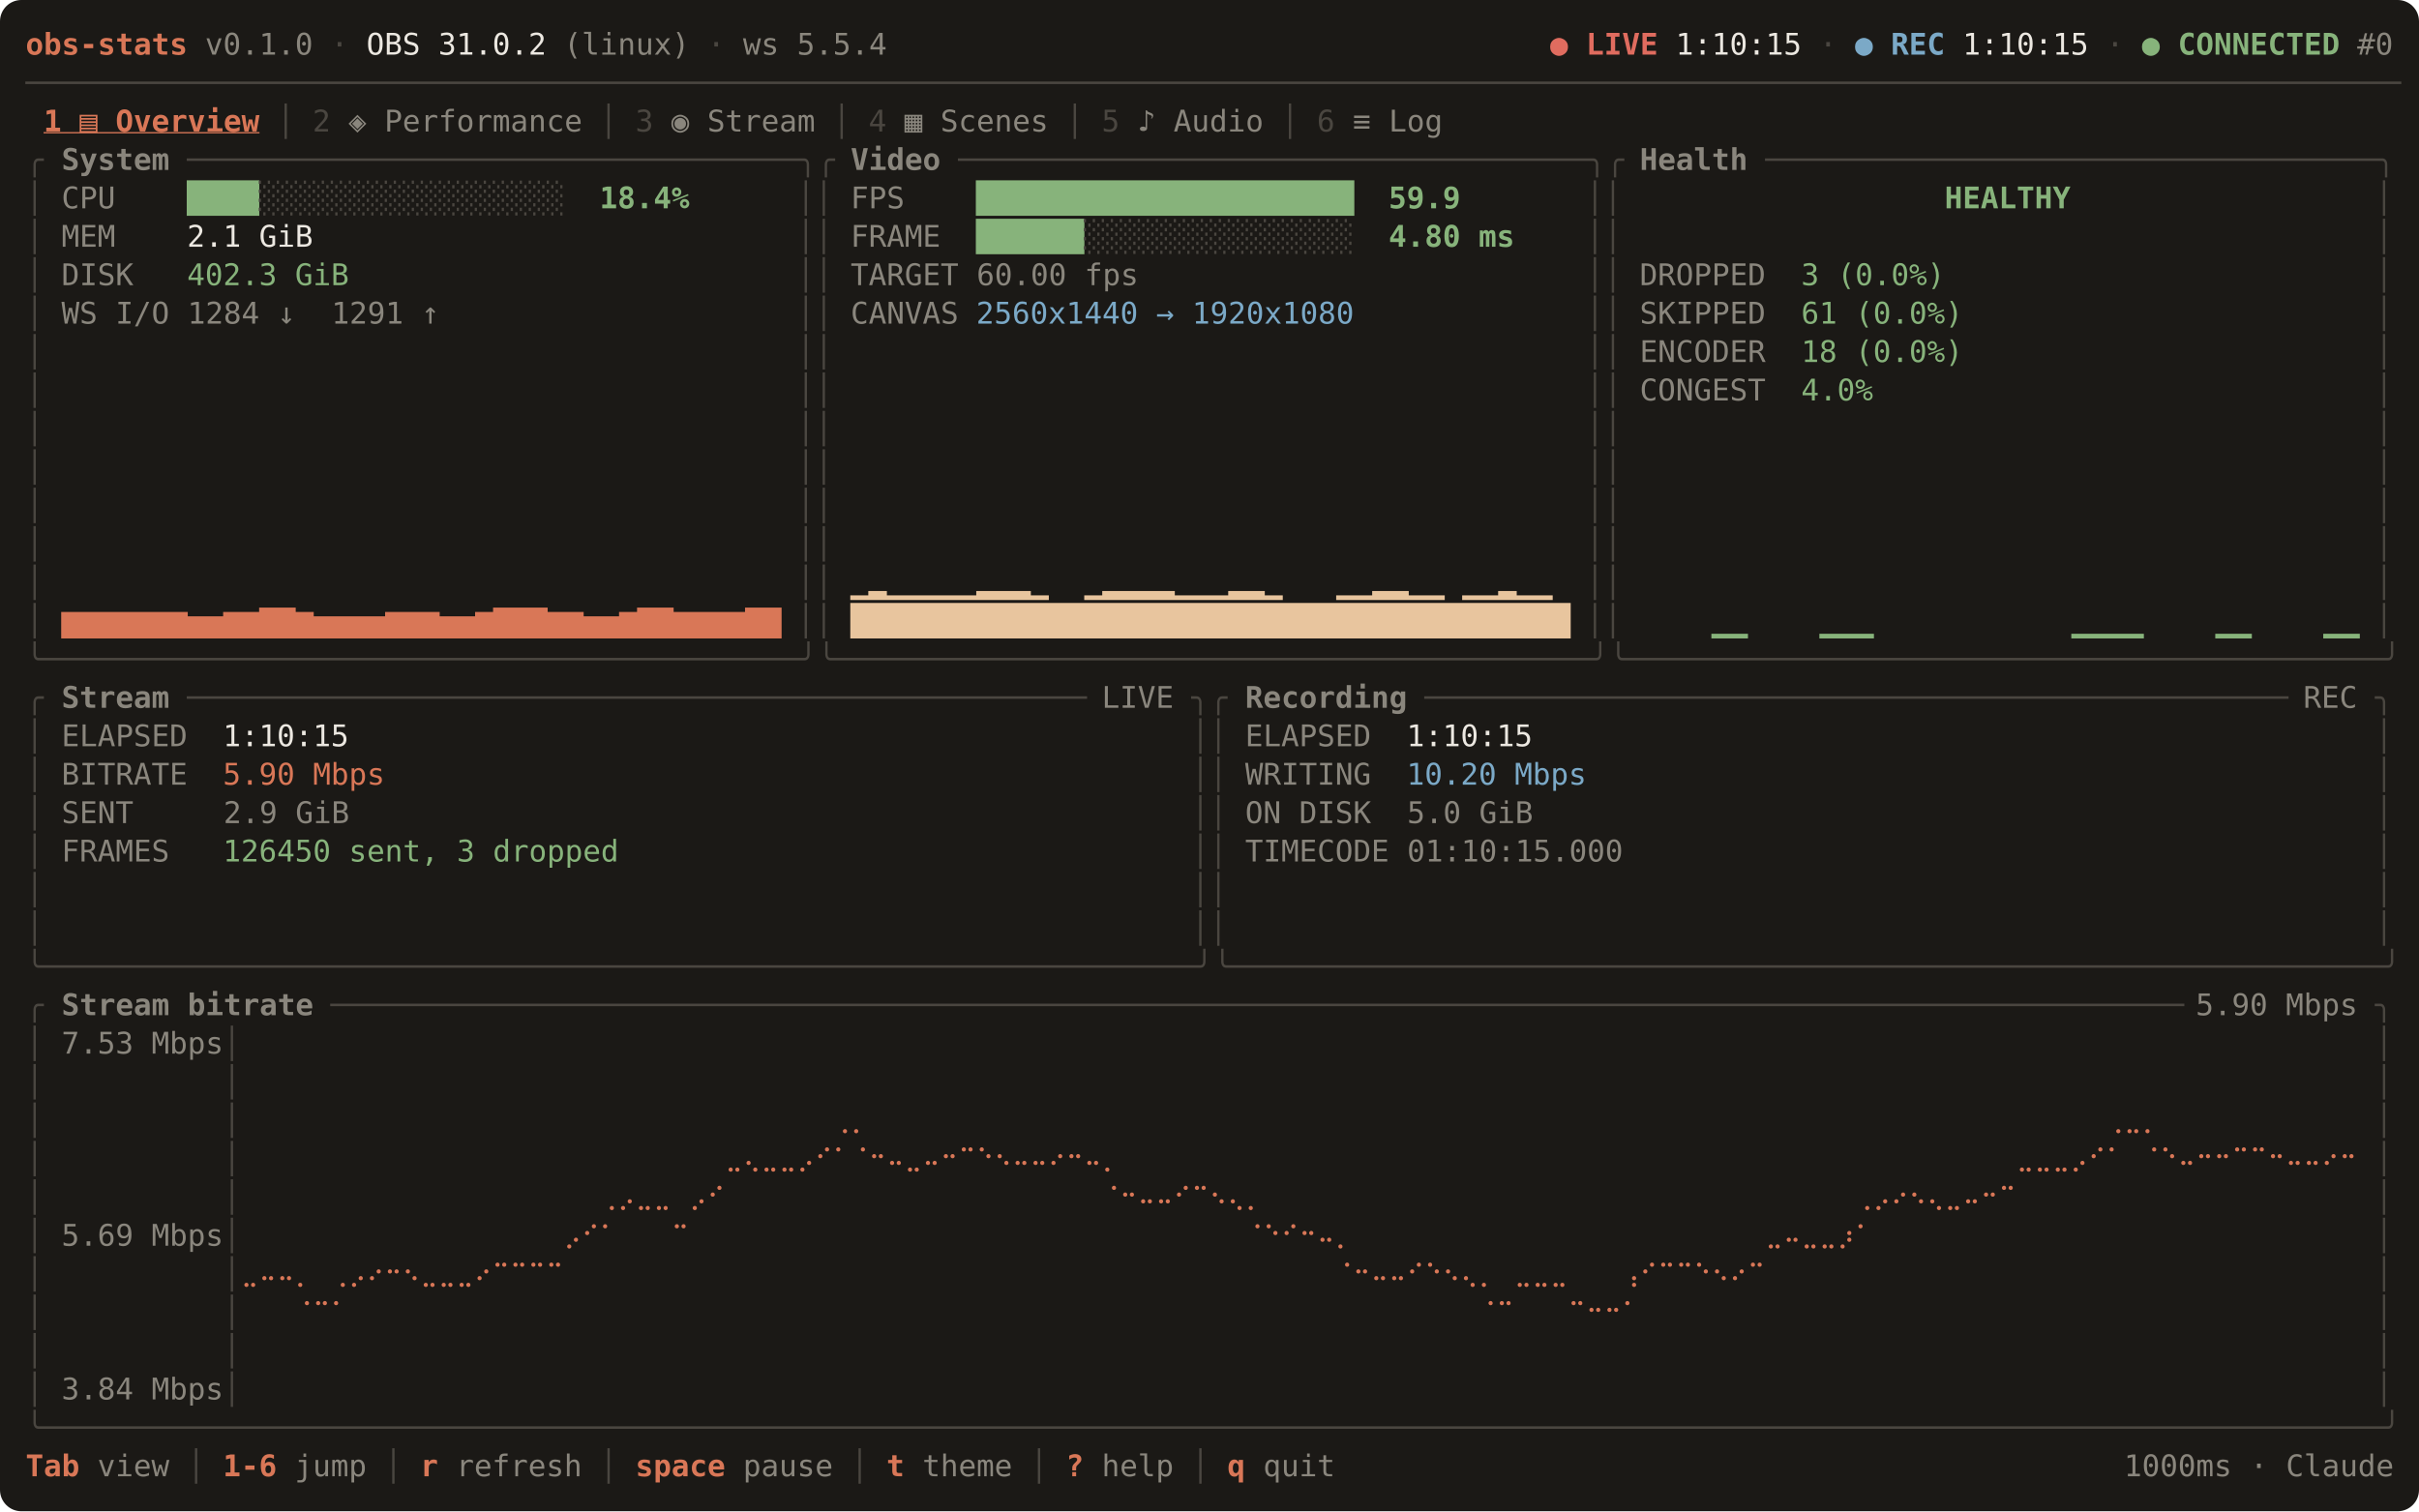
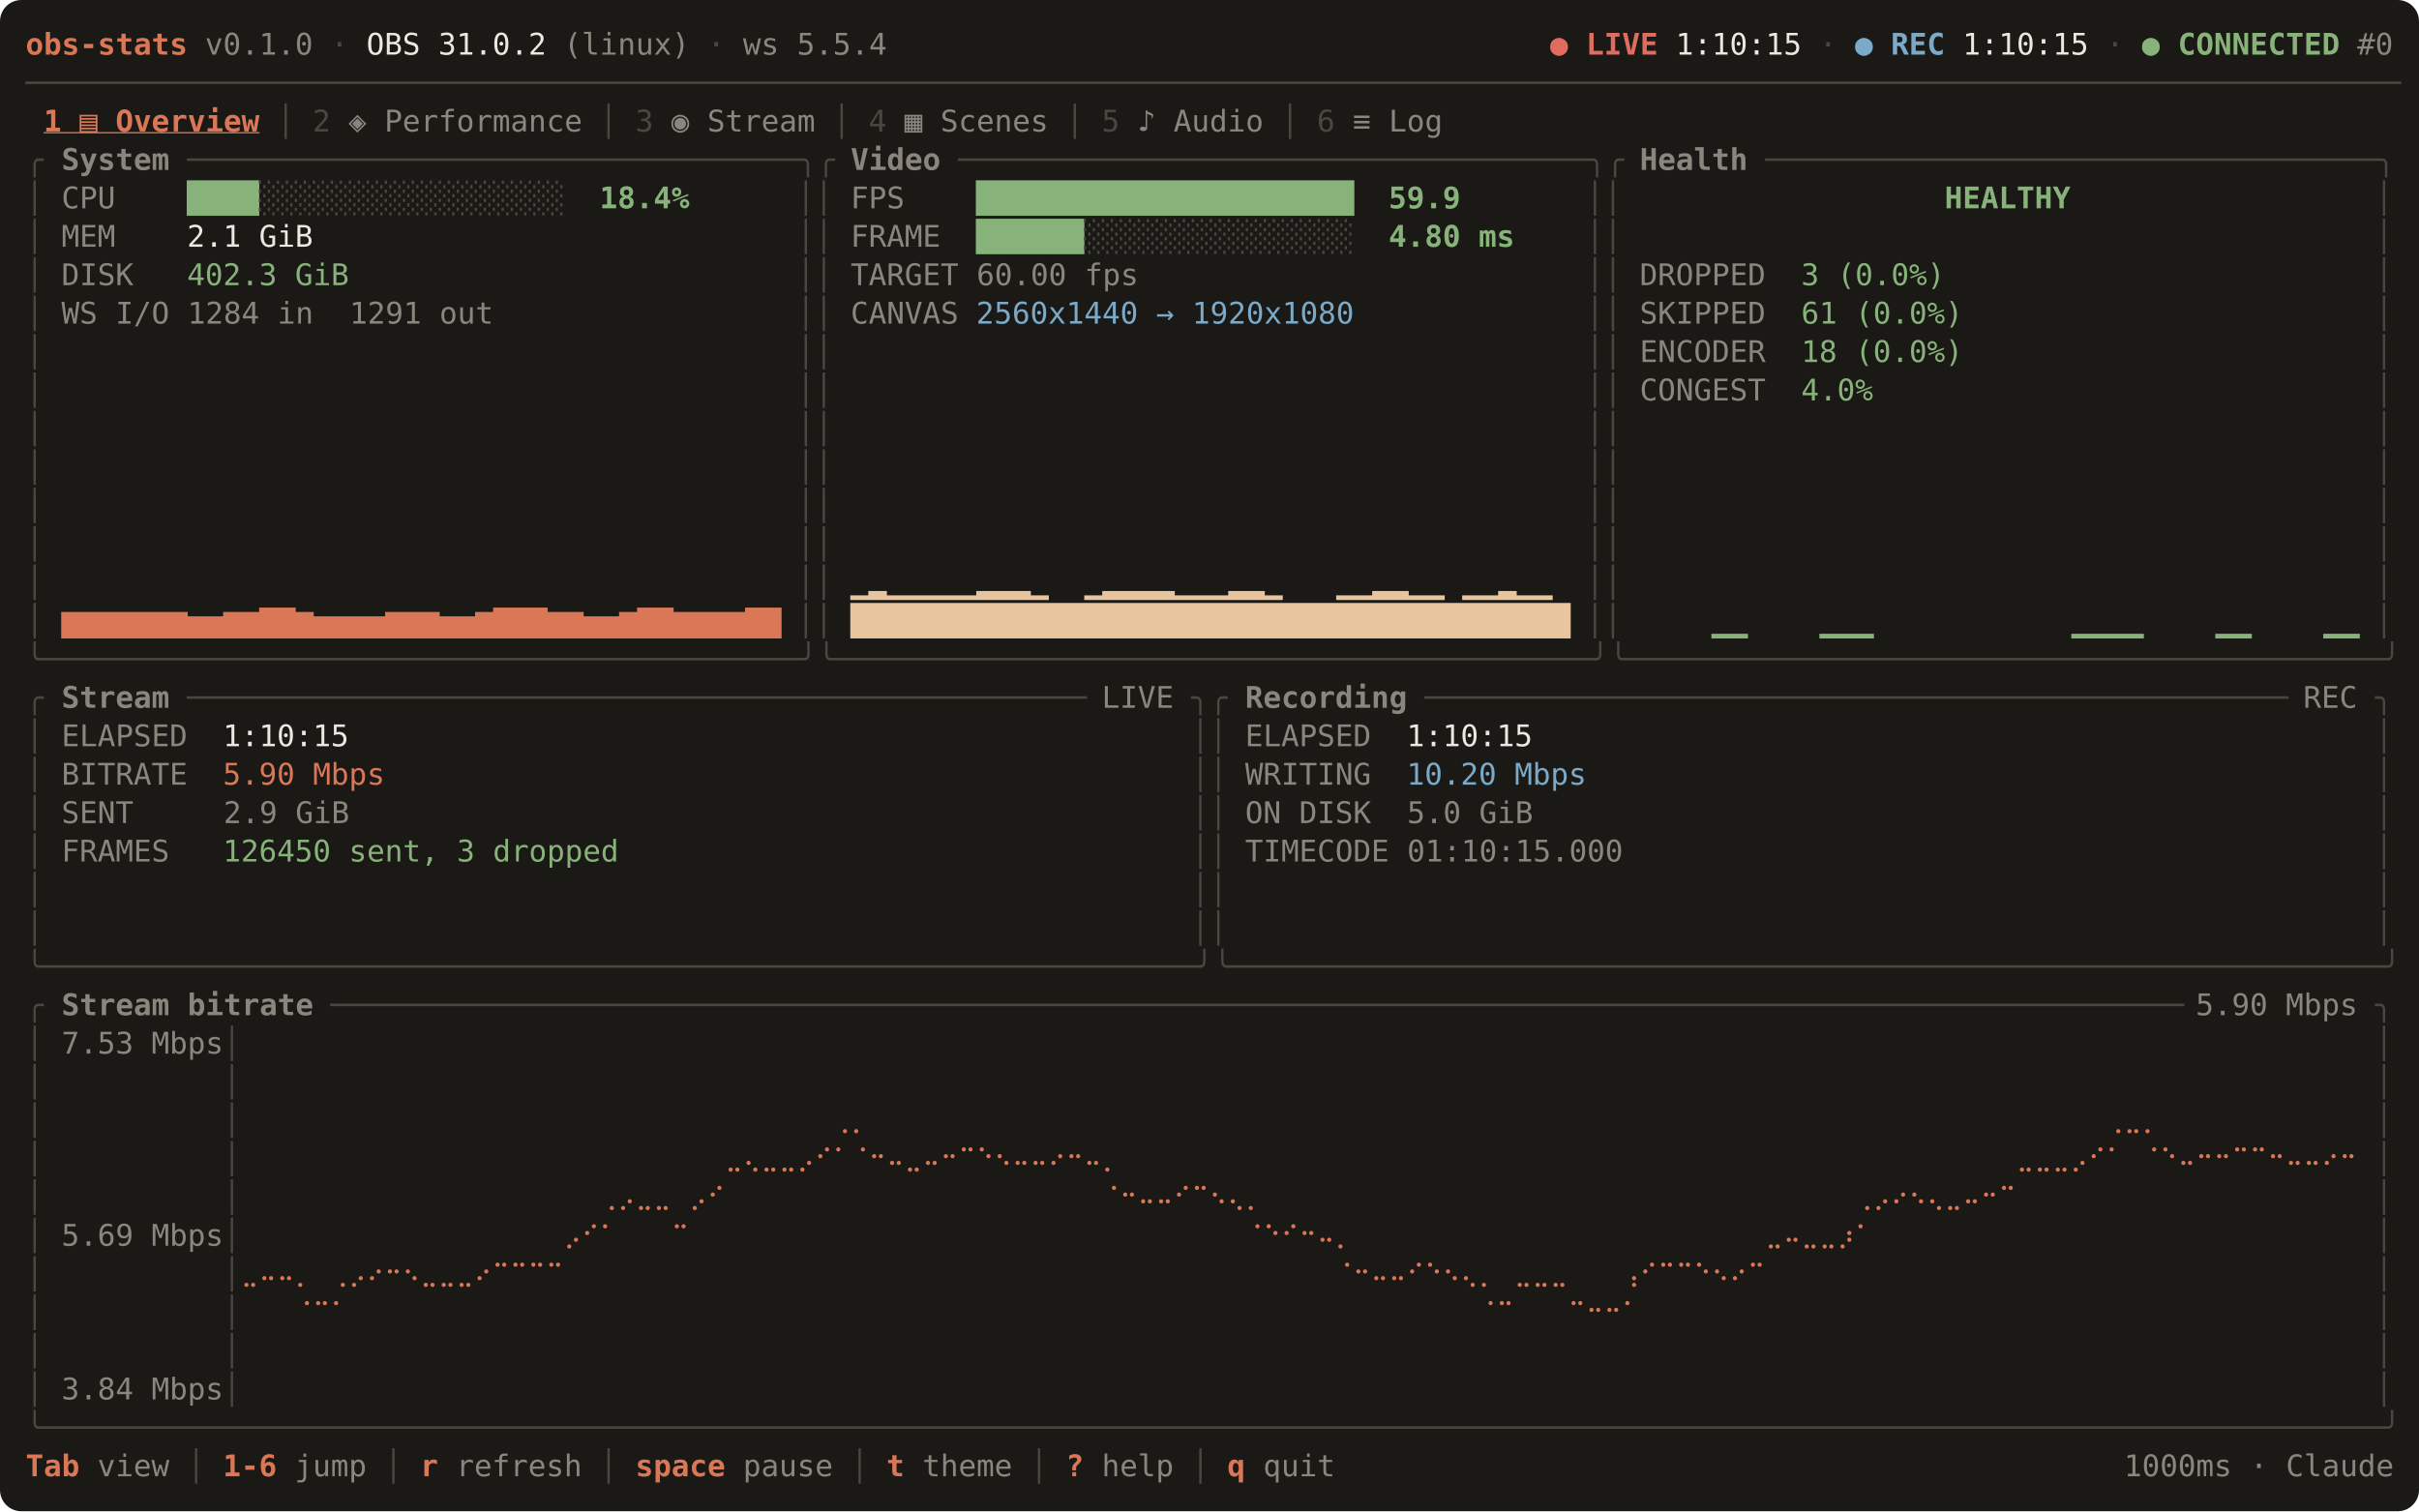
<svg xmlns="http://www.w3.org/2000/svg" viewBox="0 0 1133 708" width="1133" height="708" font-family="ui-monospace, SFMono-Regular, Menlo, Consolas, 'DejaVu Sans Mono', monospace" font-size="14">
  <rect width="100%" height="100%" rx="10" fill="#1B1916" />
  <g transform="translate(12 12)">
    <text x="0.0" y="13.6" textLength="75.6" lengthAdjust="spacingAndGlyphs" fill="#D97757" xml:space="preserve" font-weight="700">obs-stats</text>
    <text x="75.6" y="13.6" textLength="58.8" lengthAdjust="spacingAndGlyphs" fill="#8A867D" xml:space="preserve"> v0.1.0</text>
    <text x="134.4" y="13.6" textLength="25.2" lengthAdjust="spacingAndGlyphs" fill="#4A4640" xml:space="preserve"> · </text>
    <text x="159.6" y="13.6" textLength="84.0" lengthAdjust="spacingAndGlyphs" fill="#ECE8E1" xml:space="preserve">OBS 31.0.2</text>
    <text x="243.6" y="13.6" textLength="67.2" lengthAdjust="spacingAndGlyphs" fill="#8A867D" xml:space="preserve"> (linux)</text>
    <text x="310.8" y="13.6" textLength="25.2" lengthAdjust="spacingAndGlyphs" fill="#4A4640" xml:space="preserve"> · </text>
    <text x="336.0" y="13.6" textLength="67.2" lengthAdjust="spacingAndGlyphs" fill="#8A867D" xml:space="preserve">ws 5.5.4</text>
    <text x="714.0" y="13.6" textLength="50.4" lengthAdjust="spacingAndGlyphs" fill="#E06C5F" xml:space="preserve" font-weight="700">● LIVE</text>
    <text x="764.4" y="13.6" textLength="67.2" lengthAdjust="spacingAndGlyphs" fill="#ECE8E1" xml:space="preserve"> 1:10:15</text>
    <text x="831.6" y="13.6" textLength="25.2" lengthAdjust="spacingAndGlyphs" fill="#4A4640" xml:space="preserve"> · </text>
    <text x="856.8" y="13.6" textLength="42.0" lengthAdjust="spacingAndGlyphs" fill="#7BA9C7" xml:space="preserve" font-weight="700">● REC</text>
    <text x="898.8" y="13.6" textLength="67.2" lengthAdjust="spacingAndGlyphs" fill="#ECE8E1" xml:space="preserve"> 1:10:15</text>
    <text x="966.0" y="13.6" textLength="25.2" lengthAdjust="spacingAndGlyphs" fill="#4A4640" xml:space="preserve"> · </text>
    <text x="991.2" y="13.6" textLength="92.4" lengthAdjust="spacingAndGlyphs" fill="#87B37B" xml:space="preserve" font-weight="700">● CONNECTED</text>
    <text x="1083.6" y="13.6" textLength="25.2" lengthAdjust="spacingAndGlyphs" fill="#8A867D" xml:space="preserve"> #0</text>
    <text x="0.0" y="31.6" textLength="1108.8" lengthAdjust="spacingAndGlyphs" fill="#4A4640" xml:space="preserve">────────────────────────────────────────────────────────────────────────────────────────────────────────────────────────────────────</text>
    <text x="8.4" y="49.6" textLength="100.8" lengthAdjust="spacingAndGlyphs" fill="#D97757" xml:space="preserve" font-weight="700" text-decoration="underline">1 ▤ Overview</text>
    <text x="117.6" y="49.6" textLength="8.4" lengthAdjust="spacingAndGlyphs" fill="#4A4640" xml:space="preserve">│</text>
    <text x="134.4" y="49.6" textLength="16.8" lengthAdjust="spacingAndGlyphs" fill="#4A4640" xml:space="preserve">2 </text>
    <text x="151.2" y="49.6" textLength="117.6" lengthAdjust="spacingAndGlyphs" fill="#8A867D" xml:space="preserve">◈ Performance </text>
    <text x="268.8" y="49.6" textLength="8.4" lengthAdjust="spacingAndGlyphs" fill="#4A4640" xml:space="preserve">│</text>
    <text x="285.6" y="49.6" textLength="16.8" lengthAdjust="spacingAndGlyphs" fill="#4A4640" xml:space="preserve">3 </text>
    <text x="302.4" y="49.6" textLength="75.6" lengthAdjust="spacingAndGlyphs" fill="#8A867D" xml:space="preserve">◉ Stream </text>
    <text x="378.0" y="49.6" textLength="8.4" lengthAdjust="spacingAndGlyphs" fill="#4A4640" xml:space="preserve">│</text>
    <text x="394.8" y="49.6" textLength="16.8" lengthAdjust="spacingAndGlyphs" fill="#4A4640" xml:space="preserve">4 </text>
    <text x="411.6" y="49.6" textLength="75.6" lengthAdjust="spacingAndGlyphs" fill="#8A867D" xml:space="preserve">▦ Scenes </text>
    <text x="487.2" y="49.6" textLength="8.4" lengthAdjust="spacingAndGlyphs" fill="#4A4640" xml:space="preserve">│</text>
    <text x="504.0" y="49.6" textLength="16.8" lengthAdjust="spacingAndGlyphs" fill="#4A4640" xml:space="preserve">5 </text>
    <text x="520.8" y="49.6" textLength="67.2" lengthAdjust="spacingAndGlyphs" fill="#8A867D" xml:space="preserve">♪ Audio </text>
    <text x="588.0" y="49.6" textLength="8.4" lengthAdjust="spacingAndGlyphs" fill="#4A4640" xml:space="preserve">│</text>
    <text x="604.8" y="49.6" textLength="16.8" lengthAdjust="spacingAndGlyphs" fill="#4A4640" xml:space="preserve">6 </text>
    <text x="621.6" y="49.6" textLength="487.2" lengthAdjust="spacingAndGlyphs" fill="#8A867D" xml:space="preserve">≡ Log                                                     </text>
    <text x="0.0" y="67.6" textLength="8.4" lengthAdjust="spacingAndGlyphs" fill="#4A4640" xml:space="preserve">╭</text>
    <text x="8.4" y="67.6" textLength="67.2" lengthAdjust="spacingAndGlyphs" fill="#8A867D" xml:space="preserve" font-weight="700"> System </text>
    <text x="75.6" y="67.6" textLength="302.4" lengthAdjust="spacingAndGlyphs" fill="#4A4640" xml:space="preserve">──────────────────────────────────╮╭</text>
    <text x="378.0" y="67.6" textLength="58.8" lengthAdjust="spacingAndGlyphs" fill="#8A867D" xml:space="preserve" font-weight="700"> Video </text>
    <text x="436.8" y="67.6" textLength="310.8" lengthAdjust="spacingAndGlyphs" fill="#4A4640" xml:space="preserve">───────────────────────────────────╮╭</text>
    <text x="747.6" y="67.6" textLength="67.2" lengthAdjust="spacingAndGlyphs" fill="#8A867D" xml:space="preserve" font-weight="700"> Health </text>
    <text x="814.8" y="67.6" textLength="294.0" lengthAdjust="spacingAndGlyphs" fill="#4A4640" xml:space="preserve">──────────────────────────────────╮</text>
    <text x="0.0" y="85.6" textLength="8.4" lengthAdjust="spacingAndGlyphs" fill="#4A4640" xml:space="preserve">│</text>
    <text x="16.8" y="85.6" textLength="58.8" lengthAdjust="spacingAndGlyphs" fill="#8A867D" xml:space="preserve">CPU    </text>
    <text x="75.6" y="85.6" textLength="33.6" lengthAdjust="spacingAndGlyphs" fill="#87B37B" xml:space="preserve">████</text>
    <text x="109.2" y="85.6" textLength="142.8" lengthAdjust="spacingAndGlyphs" fill="#4A4640" xml:space="preserve">░░░░░░░░░░░░░░░░░</text>
    <text x="268.8" y="85.6" textLength="42.0" lengthAdjust="spacingAndGlyphs" fill="#87B37B" xml:space="preserve" font-weight="700">18.4%</text>
    <text x="361.2" y="85.6" textLength="16.8" lengthAdjust="spacingAndGlyphs" fill="#4A4640" xml:space="preserve">││</text>
    <text x="386.4" y="85.6" textLength="58.8" lengthAdjust="spacingAndGlyphs" fill="#8A867D" xml:space="preserve">FPS    </text>
    <text x="445.2" y="85.6" textLength="176.4" lengthAdjust="spacingAndGlyphs" fill="#87B37B" xml:space="preserve">█████████████████████</text>
    <text x="638.4" y="85.6" textLength="33.6" lengthAdjust="spacingAndGlyphs" fill="#87B37B" xml:space="preserve" font-weight="700">59.9</text>
    <text x="730.8" y="85.6" textLength="16.8" lengthAdjust="spacingAndGlyphs" fill="#4A4640" xml:space="preserve">││</text>
    <text x="898.8" y="85.6" textLength="58.8" lengthAdjust="spacingAndGlyphs" fill="#87B37B" xml:space="preserve" font-weight="700">HEALTHY</text>
    <text x="1100.4" y="85.6" textLength="8.4" lengthAdjust="spacingAndGlyphs" fill="#4A4640" xml:space="preserve">│</text>
    <text x="0.0" y="103.6" textLength="8.4" lengthAdjust="spacingAndGlyphs" fill="#4A4640" xml:space="preserve">│</text>
    <text x="16.8" y="103.6" textLength="58.8" lengthAdjust="spacingAndGlyphs" fill="#8A867D" xml:space="preserve">MEM    </text>
    <text x="75.6" y="103.6" textLength="285.6" lengthAdjust="spacingAndGlyphs" fill="#ECE8E1" xml:space="preserve">2.1 GiB                           </text>
    <text x="361.2" y="103.6" textLength="16.8" lengthAdjust="spacingAndGlyphs" fill="#4A4640" xml:space="preserve">││</text>
    <text x="386.4" y="103.6" textLength="58.8" lengthAdjust="spacingAndGlyphs" fill="#8A867D" xml:space="preserve">FRAME  </text>
    <text x="445.2" y="103.6" textLength="50.4" lengthAdjust="spacingAndGlyphs" fill="#87B37B" xml:space="preserve">██████</text>
    <text x="495.6" y="103.6" textLength="126.0" lengthAdjust="spacingAndGlyphs" fill="#4A4640" xml:space="preserve">░░░░░░░░░░░░░░░</text>
    <text x="638.4" y="103.6" textLength="58.8" lengthAdjust="spacingAndGlyphs" fill="#87B37B" xml:space="preserve" font-weight="700">4.80 ms</text>
    <text x="730.8" y="103.6" textLength="16.8" lengthAdjust="spacingAndGlyphs" fill="#4A4640" xml:space="preserve">││</text>
    <text x="1100.4" y="103.6" textLength="8.4" lengthAdjust="spacingAndGlyphs" fill="#4A4640" xml:space="preserve">│</text>
    <text x="0.0" y="121.6" textLength="8.4" lengthAdjust="spacingAndGlyphs" fill="#4A4640" xml:space="preserve">│</text>
    <text x="16.8" y="121.6" textLength="58.8" lengthAdjust="spacingAndGlyphs" fill="#8A867D" xml:space="preserve">DISK   </text>
    <text x="75.6" y="121.6" textLength="75.6" lengthAdjust="spacingAndGlyphs" fill="#87B37B" xml:space="preserve">402.3 GiB</text>
    <text x="361.2" y="121.6" textLength="16.8" lengthAdjust="spacingAndGlyphs" fill="#4A4640" xml:space="preserve">││</text>
    <text x="386.4" y="121.6" textLength="134.4" lengthAdjust="spacingAndGlyphs" fill="#8A867D" xml:space="preserve">TARGET 60.00 fps</text>
    <text x="730.8" y="121.6" textLength="16.8" lengthAdjust="spacingAndGlyphs" fill="#4A4640" xml:space="preserve">││</text>
    <text x="756.0" y="121.6" textLength="75.6" lengthAdjust="spacingAndGlyphs" fill="#8A867D" xml:space="preserve">DROPPED  </text>
    <text x="831.6" y="121.6" textLength="67.2" lengthAdjust="spacingAndGlyphs" fill="#87B37B" xml:space="preserve">3 (0.0%)</text>
    <text x="1100.4" y="121.6" textLength="8.4" lengthAdjust="spacingAndGlyphs" fill="#4A4640" xml:space="preserve">│</text>
    <text x="0.0" y="139.6" textLength="8.4" lengthAdjust="spacingAndGlyphs" fill="#4A4640" xml:space="preserve">│</text>
-     <text x="16.8" y="139.6" textLength="176.4" lengthAdjust="spacingAndGlyphs" fill="#8A867D" xml:space="preserve">WS I/O 1284 ↓  1291 ↑</text>
+     <text x="16.8" y="139.6" textLength="201.6" lengthAdjust="spacingAndGlyphs" fill="#8A867D" xml:space="preserve">WS I/O 1284 in  1291 out</text>
    <text x="361.2" y="139.6" textLength="16.8" lengthAdjust="spacingAndGlyphs" fill="#4A4640" xml:space="preserve">││</text>
    <text x="386.4" y="139.6" textLength="58.8" lengthAdjust="spacingAndGlyphs" fill="#8A867D" xml:space="preserve">CANVAS </text>
    <text x="445.2" y="139.6" textLength="176.4" lengthAdjust="spacingAndGlyphs" fill="#7BA9C7" xml:space="preserve">2560x1440 → 1920x1080</text>
    <text x="730.8" y="139.6" textLength="16.8" lengthAdjust="spacingAndGlyphs" fill="#4A4640" xml:space="preserve">││</text>
    <text x="756.0" y="139.6" textLength="75.6" lengthAdjust="spacingAndGlyphs" fill="#8A867D" xml:space="preserve">SKIPPED  </text>
    <text x="831.6" y="139.6" textLength="75.6" lengthAdjust="spacingAndGlyphs" fill="#87B37B" xml:space="preserve">61 (0.0%)</text>
    <text x="1100.4" y="139.6" textLength="8.4" lengthAdjust="spacingAndGlyphs" fill="#4A4640" xml:space="preserve">│</text>
    <text x="0.0" y="157.6" textLength="8.4" lengthAdjust="spacingAndGlyphs" fill="#4A4640" xml:space="preserve">│</text>
    <text x="361.2" y="157.6" textLength="16.8" lengthAdjust="spacingAndGlyphs" fill="#4A4640" xml:space="preserve">││</text>
    <text x="730.8" y="157.6" textLength="16.8" lengthAdjust="spacingAndGlyphs" fill="#4A4640" xml:space="preserve">││</text>
    <text x="756.0" y="157.6" textLength="75.6" lengthAdjust="spacingAndGlyphs" fill="#8A867D" xml:space="preserve">ENCODER  </text>
    <text x="831.6" y="157.6" textLength="75.6" lengthAdjust="spacingAndGlyphs" fill="#87B37B" xml:space="preserve">18 (0.0%)</text>
    <text x="1100.4" y="157.6" textLength="8.4" lengthAdjust="spacingAndGlyphs" fill="#4A4640" xml:space="preserve">│</text>
    <text x="0.0" y="175.6" textLength="8.4" lengthAdjust="spacingAndGlyphs" fill="#4A4640" xml:space="preserve">│</text>
    <text x="361.2" y="175.6" textLength="16.8" lengthAdjust="spacingAndGlyphs" fill="#4A4640" xml:space="preserve">││</text>
    <text x="730.8" y="175.6" textLength="16.8" lengthAdjust="spacingAndGlyphs" fill="#4A4640" xml:space="preserve">││</text>
    <text x="756.0" y="175.6" textLength="75.6" lengthAdjust="spacingAndGlyphs" fill="#8A867D" xml:space="preserve">CONGEST  </text>
    <text x="831.6" y="175.6" textLength="33.6" lengthAdjust="spacingAndGlyphs" fill="#87B37B" xml:space="preserve">4.0%</text>
    <text x="1100.4" y="175.6" textLength="8.4" lengthAdjust="spacingAndGlyphs" fill="#4A4640" xml:space="preserve">│</text>
    <text x="0.0" y="193.6" textLength="8.4" lengthAdjust="spacingAndGlyphs" fill="#4A4640" xml:space="preserve">│</text>
    <text x="361.2" y="193.6" textLength="16.8" lengthAdjust="spacingAndGlyphs" fill="#4A4640" xml:space="preserve">││</text>
    <text x="730.8" y="193.6" textLength="16.8" lengthAdjust="spacingAndGlyphs" fill="#4A4640" xml:space="preserve">││</text>
    <text x="1100.4" y="193.6" textLength="8.4" lengthAdjust="spacingAndGlyphs" fill="#4A4640" xml:space="preserve">│</text>
    <text x="0.0" y="211.6" textLength="8.4" lengthAdjust="spacingAndGlyphs" fill="#4A4640" xml:space="preserve">│</text>
    <text x="361.2" y="211.6" textLength="16.8" lengthAdjust="spacingAndGlyphs" fill="#4A4640" xml:space="preserve">││</text>
    <text x="730.8" y="211.6" textLength="16.8" lengthAdjust="spacingAndGlyphs" fill="#4A4640" xml:space="preserve">││</text>
    <text x="1100.4" y="211.6" textLength="8.4" lengthAdjust="spacingAndGlyphs" fill="#4A4640" xml:space="preserve">│</text>
    <text x="0.0" y="229.6" textLength="8.4" lengthAdjust="spacingAndGlyphs" fill="#4A4640" xml:space="preserve">│</text>
    <text x="361.2" y="229.6" textLength="16.8" lengthAdjust="spacingAndGlyphs" fill="#4A4640" xml:space="preserve">││</text>
    <text x="730.8" y="229.6" textLength="16.8" lengthAdjust="spacingAndGlyphs" fill="#4A4640" xml:space="preserve">││</text>
    <text x="1100.4" y="229.6" textLength="8.4" lengthAdjust="spacingAndGlyphs" fill="#4A4640" xml:space="preserve">│</text>
    <text x="0.0" y="247.6" textLength="8.4" lengthAdjust="spacingAndGlyphs" fill="#4A4640" xml:space="preserve">│</text>
    <text x="361.2" y="247.6" textLength="16.8" lengthAdjust="spacingAndGlyphs" fill="#4A4640" xml:space="preserve">││</text>
    <text x="730.8" y="247.6" textLength="16.8" lengthAdjust="spacingAndGlyphs" fill="#4A4640" xml:space="preserve">││</text>
    <text x="1100.4" y="247.6" textLength="8.4" lengthAdjust="spacingAndGlyphs" fill="#4A4640" xml:space="preserve">│</text>
    <text x="0.0" y="265.6" textLength="8.4" lengthAdjust="spacingAndGlyphs" fill="#4A4640" xml:space="preserve">│</text>
    <text x="361.2" y="265.6" textLength="16.8" lengthAdjust="spacingAndGlyphs" fill="#4A4640" xml:space="preserve">││</text>
    <text x="386.4" y="265.6" textLength="336.0" lengthAdjust="spacingAndGlyphs" fill="#E8C59E" xml:space="preserve">▁▂▁▁▁▁▁▂▂▂▁  ▁▂▂▂▂▁▁▁▂▂▁   ▁▁▂▂▁▁ ▁▁▂▁▁ </text>
    <text x="730.8" y="265.6" textLength="16.8" lengthAdjust="spacingAndGlyphs" fill="#4A4640" xml:space="preserve">││</text>
    <text x="1100.4" y="265.6" textLength="8.4" lengthAdjust="spacingAndGlyphs" fill="#4A4640" xml:space="preserve">│</text>
    <text x="0.0" y="283.6" textLength="8.4" lengthAdjust="spacingAndGlyphs" fill="#4A4640" xml:space="preserve">│</text>
    <text x="16.8" y="283.6" textLength="336.0" lengthAdjust="spacingAndGlyphs" fill="#D97757" xml:space="preserve">▆▆▆▆▆▆▆▅▅▆▆▇▇▆▅▅▅▅▆▆▆▅▅▆▇▇▇▆▆▅▅▆▇▇▆▆▆▆▇▇</text>
    <text x="361.2" y="283.6" textLength="16.8" lengthAdjust="spacingAndGlyphs" fill="#4A4640" xml:space="preserve">││</text>
    <text x="386.4" y="283.6" textLength="336.0" lengthAdjust="spacingAndGlyphs" fill="#E8C59E" xml:space="preserve">████████████████████████████████████████</text>
    <text x="730.8" y="283.6" textLength="16.8" lengthAdjust="spacingAndGlyphs" fill="#4A4640" xml:space="preserve">││</text>
    <text x="756.0" y="283.6" textLength="336.0" lengthAdjust="spacingAndGlyphs" fill="#87B37B" xml:space="preserve">    ▁▁    ▁▁▁           ▁▁▁▁    ▁▁    ▁▁</text>
    <text x="1100.4" y="283.6" textLength="8.4" lengthAdjust="spacingAndGlyphs" fill="#4A4640" xml:space="preserve">│</text>
    <text x="0.0" y="301.6" textLength="1108.8" lengthAdjust="spacingAndGlyphs" fill="#4A4640" xml:space="preserve">╰──────────────────────────────────────────╯╰──────────────────────────────────────────╯╰──────────────────────────────────────────╯</text>
    <text x="0.0" y="319.6" textLength="8.4" lengthAdjust="spacingAndGlyphs" fill="#4A4640" xml:space="preserve">╭</text>
    <text x="8.4" y="319.6" textLength="67.2" lengthAdjust="spacingAndGlyphs" fill="#8A867D" xml:space="preserve" font-weight="700"> Stream </text>
    <text x="75.6" y="319.6" textLength="420.0" lengthAdjust="spacingAndGlyphs" fill="#4A4640" xml:space="preserve">──────────────────────────────────────────────────</text>
    <text x="495.6" y="319.6" textLength="50.4" lengthAdjust="spacingAndGlyphs" fill="#8A867D" xml:space="preserve"> LIVE </text>
    <text x="546.0" y="319.6" textLength="16.8" lengthAdjust="spacingAndGlyphs" fill="#4A4640" xml:space="preserve">╮╭</text>
    <text x="562.8" y="319.6" textLength="92.4" lengthAdjust="spacingAndGlyphs" fill="#8A867D" xml:space="preserve" font-weight="700"> Recording </text>
    <text x="655.2" y="319.6" textLength="403.2" lengthAdjust="spacingAndGlyphs" fill="#4A4640" xml:space="preserve">────────────────────────────────────────────────</text>
    <text x="1058.4" y="319.6" textLength="42.0" lengthAdjust="spacingAndGlyphs" fill="#8A867D" xml:space="preserve"> REC </text>
    <text x="1100.4" y="319.6" textLength="8.4" lengthAdjust="spacingAndGlyphs" fill="#4A4640" xml:space="preserve">╮</text>
    <text x="0.0" y="337.6" textLength="8.4" lengthAdjust="spacingAndGlyphs" fill="#4A4640" xml:space="preserve">│</text>
    <text x="16.8" y="337.6" textLength="75.6" lengthAdjust="spacingAndGlyphs" fill="#8A867D" xml:space="preserve">ELAPSED  </text>
    <text x="92.4" y="337.6" textLength="453.6" lengthAdjust="spacingAndGlyphs" fill="#ECE8E1" xml:space="preserve">1:10:15                                               </text>
    <text x="546.0" y="337.6" textLength="16.8" lengthAdjust="spacingAndGlyphs" fill="#4A4640" xml:space="preserve">││</text>
    <text x="571.2" y="337.6" textLength="75.6" lengthAdjust="spacingAndGlyphs" fill="#8A867D" xml:space="preserve">ELAPSED  </text>
    <text x="646.8" y="337.6" textLength="453.6" lengthAdjust="spacingAndGlyphs" fill="#ECE8E1" xml:space="preserve">1:10:15                                               </text>
    <text x="1100.4" y="337.6" textLength="8.4" lengthAdjust="spacingAndGlyphs" fill="#4A4640" xml:space="preserve">│</text>
    <text x="0.0" y="355.6" textLength="8.4" lengthAdjust="spacingAndGlyphs" fill="#4A4640" xml:space="preserve">│</text>
    <text x="16.8" y="355.6" textLength="75.6" lengthAdjust="spacingAndGlyphs" fill="#8A867D" xml:space="preserve">BITRATE  </text>
    <text x="92.4" y="355.6" textLength="75.6" lengthAdjust="spacingAndGlyphs" fill="#D97757" xml:space="preserve">5.90 Mbps</text>
    <text x="546.0" y="355.6" textLength="16.8" lengthAdjust="spacingAndGlyphs" fill="#4A4640" xml:space="preserve">││</text>
    <text x="571.2" y="355.6" textLength="75.6" lengthAdjust="spacingAndGlyphs" fill="#8A867D" xml:space="preserve">WRITING  </text>
    <text x="646.8" y="355.6" textLength="84.0" lengthAdjust="spacingAndGlyphs" fill="#7BA9C7" xml:space="preserve">10.20 Mbps</text>
    <text x="1100.4" y="355.6" textLength="8.4" lengthAdjust="spacingAndGlyphs" fill="#4A4640" xml:space="preserve">│</text>
    <text x="0.0" y="373.6" textLength="8.4" lengthAdjust="spacingAndGlyphs" fill="#4A4640" xml:space="preserve">│</text>
    <text x="16.8" y="373.6" textLength="134.4" lengthAdjust="spacingAndGlyphs" fill="#8A867D" xml:space="preserve">SENT     2.9 GiB</text>
    <text x="546.0" y="373.6" textLength="16.8" lengthAdjust="spacingAndGlyphs" fill="#4A4640" xml:space="preserve">││</text>
    <text x="571.2" y="373.6" textLength="134.4" lengthAdjust="spacingAndGlyphs" fill="#8A867D" xml:space="preserve">ON DISK  5.0 GiB</text>
    <text x="1100.4" y="373.6" textLength="8.4" lengthAdjust="spacingAndGlyphs" fill="#4A4640" xml:space="preserve">│</text>
    <text x="0.0" y="391.6" textLength="8.4" lengthAdjust="spacingAndGlyphs" fill="#4A4640" xml:space="preserve">│</text>
    <text x="16.8" y="391.6" textLength="75.6" lengthAdjust="spacingAndGlyphs" fill="#8A867D" xml:space="preserve">FRAMES   </text>
    <text x="92.4" y="391.6" textLength="184.8" lengthAdjust="spacingAndGlyphs" fill="#87B37B" xml:space="preserve">126450 sent, 3 dropped</text>
    <text x="546.0" y="391.6" textLength="16.8" lengthAdjust="spacingAndGlyphs" fill="#4A4640" xml:space="preserve">││</text>
    <text x="571.2" y="391.6" textLength="176.4" lengthAdjust="spacingAndGlyphs" fill="#8A867D" xml:space="preserve">TIMECODE 01:10:15.000</text>
    <text x="1100.4" y="391.6" textLength="8.4" lengthAdjust="spacingAndGlyphs" fill="#4A4640" xml:space="preserve">│</text>
    <text x="0.0" y="409.6" textLength="8.4" lengthAdjust="spacingAndGlyphs" fill="#4A4640" xml:space="preserve">│</text>
    <text x="546.0" y="409.6" textLength="16.8" lengthAdjust="spacingAndGlyphs" fill="#4A4640" xml:space="preserve">││</text>
    <text x="1100.4" y="409.6" textLength="8.4" lengthAdjust="spacingAndGlyphs" fill="#4A4640" xml:space="preserve">│</text>
    <text x="0.0" y="427.6" textLength="8.4" lengthAdjust="spacingAndGlyphs" fill="#4A4640" xml:space="preserve">│</text>
    <text x="546.0" y="427.6" textLength="16.8" lengthAdjust="spacingAndGlyphs" fill="#4A4640" xml:space="preserve">││</text>
    <text x="1100.4" y="427.6" textLength="8.4" lengthAdjust="spacingAndGlyphs" fill="#4A4640" xml:space="preserve">│</text>
    <text x="0.0" y="445.6" textLength="1108.8" lengthAdjust="spacingAndGlyphs" fill="#4A4640" xml:space="preserve">╰────────────────────────────────────────────────────────────────╯╰────────────────────────────────────────────────────────────────╯</text>
    <text x="0.0" y="463.6" textLength="8.4" lengthAdjust="spacingAndGlyphs" fill="#4A4640" xml:space="preserve">╭</text>
    <text x="8.4" y="463.6" textLength="134.4" lengthAdjust="spacingAndGlyphs" fill="#8A867D" xml:space="preserve" font-weight="700"> Stream bitrate </text>
    <text x="142.8" y="463.6" textLength="865.2" lengthAdjust="spacingAndGlyphs" fill="#4A4640" xml:space="preserve">───────────────────────────────────────────────────────────────────────────────────────────────────────</text>
    <text x="1008.0" y="463.6" textLength="92.4" lengthAdjust="spacingAndGlyphs" fill="#8A867D" xml:space="preserve"> 5.90 Mbps </text>
    <text x="1100.4" y="463.6" textLength="8.4" lengthAdjust="spacingAndGlyphs" fill="#4A4640" xml:space="preserve">╮</text>
    <text x="0.0" y="481.6" textLength="8.4" lengthAdjust="spacingAndGlyphs" fill="#4A4640" xml:space="preserve">│</text>
    <text x="16.8" y="481.6" textLength="75.6" lengthAdjust="spacingAndGlyphs" fill="#8A867D" xml:space="preserve">7.53 Mbps</text>
    <text x="92.4" y="481.6" textLength="8.4" lengthAdjust="spacingAndGlyphs" fill="#4A4640" xml:space="preserve">│</text>
    <text x="1100.4" y="481.6" textLength="8.4" lengthAdjust="spacingAndGlyphs" fill="#4A4640" xml:space="preserve">│</text>
    <text x="0.0" y="499.6" textLength="8.4" lengthAdjust="spacingAndGlyphs" fill="#4A4640" xml:space="preserve">│</text>
    <text x="92.4" y="499.6" textLength="8.4" lengthAdjust="spacingAndGlyphs" fill="#4A4640" xml:space="preserve">│</text>
    <text x="1100.4" y="499.6" textLength="8.4" lengthAdjust="spacingAndGlyphs" fill="#4A4640" xml:space="preserve">│</text>
    <text x="0.0" y="517.6" textLength="8.4" lengthAdjust="spacingAndGlyphs" fill="#4A4640" xml:space="preserve">│</text>
    <text x="92.4" y="517.6" textLength="8.4" lengthAdjust="spacingAndGlyphs" fill="#4A4640" xml:space="preserve">│</text>
    <text x="378.0" y="517.6" textLength="16.8" lengthAdjust="spacingAndGlyphs" fill="#D97757" xml:space="preserve">⢀⡀</text>
    <text x="974.4" y="517.6" textLength="25.2" lengthAdjust="spacingAndGlyphs" fill="#D97757" xml:space="preserve">⢀⣀⡀</text>
    <text x="1100.4" y="517.6" textLength="8.4" lengthAdjust="spacingAndGlyphs" fill="#4A4640" xml:space="preserve">│</text>
    <text x="0.0" y="535.6" textLength="8.4" lengthAdjust="spacingAndGlyphs" fill="#4A4640" xml:space="preserve">│</text>
    <text x="92.4" y="535.6" textLength="8.4" lengthAdjust="spacingAndGlyphs" fill="#4A4640" xml:space="preserve">│</text>
    <text x="327.6" y="535.6" textLength="184.8" lengthAdjust="spacingAndGlyphs" fill="#D97757" xml:space="preserve">⣀⢄⣀⣀⡠⠊⠁⠈⠒⠤⣀⠤⠒⠉⠑⠢⠤⠤⠔⠒⠤⡀</text>
    <text x="932.4" y="535.6" textLength="50.4" lengthAdjust="spacingAndGlyphs" fill="#D97757" xml:space="preserve">⣀⣀⣀⡠⠊⠁</text>
    <text x="991.2" y="535.6" textLength="100.8" lengthAdjust="spacingAndGlyphs" fill="#D97757" xml:space="preserve">⠈⠑⠤⠒⠒⠉⠉⠒⠤⠤⠔⠒</text>
    <text x="1100.4" y="535.6" textLength="8.4" lengthAdjust="spacingAndGlyphs" fill="#4A4640" xml:space="preserve">│</text>
    <text x="0.0" y="553.6" textLength="8.4" lengthAdjust="spacingAndGlyphs" fill="#4A4640" xml:space="preserve">│</text>
    <text x="92.4" y="553.6" textLength="8.4" lengthAdjust="spacingAndGlyphs" fill="#4A4640" xml:space="preserve">│</text>
    <text x="268.8" y="553.6" textLength="33.6" lengthAdjust="spacingAndGlyphs" fill="#D97757" xml:space="preserve">⢀⡠⣀⣀</text>
    <text x="310.8" y="553.6" textLength="16.8" lengthAdjust="spacingAndGlyphs" fill="#D97757" xml:space="preserve">⡠⠊</text>
    <text x="504.0" y="553.6" textLength="75.6" lengthAdjust="spacingAndGlyphs" fill="#D97757" xml:space="preserve">⠈⠒⠤⠤⠊⠉⠢⢄⡀</text>
    <text x="856.8" y="553.6" textLength="75.6" lengthAdjust="spacingAndGlyphs" fill="#D97757" xml:space="preserve">⢀⡠⠔⠢⢄⣀⠤⠒⠉</text>
    <text x="1100.4" y="553.6" textLength="8.4" lengthAdjust="spacingAndGlyphs" fill="#4A4640" xml:space="preserve">│</text>
    <text x="0.0" y="571.6" textLength="8.4" lengthAdjust="spacingAndGlyphs" fill="#4A4640" xml:space="preserve">│</text>
    <text x="16.8" y="571.6" textLength="75.6" lengthAdjust="spacingAndGlyphs" fill="#8A867D" xml:space="preserve">5.69 Mbps</text>
    <text x="92.4" y="571.6" textLength="8.4" lengthAdjust="spacingAndGlyphs" fill="#4A4640" xml:space="preserve">│</text>
    <text x="252.0" y="571.6" textLength="25.2" lengthAdjust="spacingAndGlyphs" fill="#D97757" xml:space="preserve">⡠⠊⠁</text>
    <text x="302.4" y="571.6" textLength="8.4" lengthAdjust="spacingAndGlyphs" fill="#D97757" xml:space="preserve">⠉</text>
    <text x="571.2" y="571.6" textLength="50.4" lengthAdjust="spacingAndGlyphs" fill="#D97757" xml:space="preserve">⠈⠑⠊⠒⠤⡀</text>
    <text x="814.8" y="571.6" textLength="50.4" lengthAdjust="spacingAndGlyphs" fill="#D97757" xml:space="preserve">⣀⠤⣀⣀⡰⠁</text>
    <text x="1100.4" y="571.6" textLength="8.4" lengthAdjust="spacingAndGlyphs" fill="#4A4640" xml:space="preserve">│</text>
    <text x="0.0" y="589.6" textLength="8.4" lengthAdjust="spacingAndGlyphs" fill="#4A4640" xml:space="preserve">│</text>
    <text x="92.4" y="589.6" textLength="8.4" lengthAdjust="spacingAndGlyphs" fill="#4A4640" xml:space="preserve">│</text>
    <text x="100.8" y="589.6" textLength="33.6" lengthAdjust="spacingAndGlyphs" fill="#D97757" xml:space="preserve">⣀⠤⠤⡀</text>
    <text x="142.8" y="589.6" textLength="109.2" lengthAdjust="spacingAndGlyphs" fill="#D97757" xml:space="preserve">⢀⡠⠔⠒⠢⣀⣀⣀⠔⠉⠉⠉⠉</text>
    <text x="613.2" y="589.6" textLength="75.6" lengthAdjust="spacingAndGlyphs" fill="#D97757" xml:space="preserve">⠈⠒⠤⠤⠊⠑⠢⢄⡀</text>
    <text x="697.2" y="589.6" textLength="25.2" lengthAdjust="spacingAndGlyphs" fill="#D97757" xml:space="preserve">⣀⣀⣀</text>
    <text x="747.6" y="589.6" textLength="67.2" lengthAdjust="spacingAndGlyphs" fill="#D97757" xml:space="preserve">⢠⠊⠉⠉⠑⠢⠔⠉</text>
    <text x="1100.4" y="589.6" textLength="8.4" lengthAdjust="spacingAndGlyphs" fill="#4A4640" xml:space="preserve">│</text>
    <text x="0.0" y="607.6" textLength="8.4" lengthAdjust="spacingAndGlyphs" fill="#4A4640" xml:space="preserve">│</text>
    <text x="92.4" y="607.6" textLength="8.4" lengthAdjust="spacingAndGlyphs" fill="#4A4640" xml:space="preserve">│</text>
    <text x="126.0" y="607.6" textLength="25.2" lengthAdjust="spacingAndGlyphs" fill="#D97757" xml:space="preserve">⠈⠉⠁</text>
    <text x="680.4" y="607.6" textLength="16.8" lengthAdjust="spacingAndGlyphs" fill="#D97757" xml:space="preserve">⠈⠉</text>
    <text x="722.4" y="607.6" textLength="33.6" lengthAdjust="spacingAndGlyphs" fill="#D97757" xml:space="preserve">⠉⠒⠒⠁</text>
    <text x="1100.4" y="607.6" textLength="8.4" lengthAdjust="spacingAndGlyphs" fill="#4A4640" xml:space="preserve">│</text>
    <text x="0.0" y="625.6" textLength="8.4" lengthAdjust="spacingAndGlyphs" fill="#4A4640" xml:space="preserve">│</text>
    <text x="92.4" y="625.6" textLength="8.4" lengthAdjust="spacingAndGlyphs" fill="#4A4640" xml:space="preserve">│</text>
    <text x="1100.4" y="625.6" textLength="8.4" lengthAdjust="spacingAndGlyphs" fill="#4A4640" xml:space="preserve">│</text>
    <text x="0.0" y="643.6" textLength="8.4" lengthAdjust="spacingAndGlyphs" fill="#4A4640" xml:space="preserve">│</text>
    <text x="16.8" y="643.6" textLength="75.6" lengthAdjust="spacingAndGlyphs" fill="#8A867D" xml:space="preserve">3.84 Mbps</text>
    <text x="92.4" y="643.6" textLength="8.4" lengthAdjust="spacingAndGlyphs" fill="#4A4640" xml:space="preserve">│</text>
    <text x="1100.4" y="643.6" textLength="8.4" lengthAdjust="spacingAndGlyphs" fill="#4A4640" xml:space="preserve">│</text>
    <text x="0.0" y="661.6" textLength="1108.8" lengthAdjust="spacingAndGlyphs" fill="#4A4640" xml:space="preserve">╰──────────────────────────────────────────────────────────────────────────────────────────────────────────────────────────────────╯</text>
    <text x="0.0" y="679.6" textLength="25.2" lengthAdjust="spacingAndGlyphs" fill="#D97757" xml:space="preserve" font-weight="700">Tab</text>
    <text x="25.2" y="679.6" textLength="42.0" lengthAdjust="spacingAndGlyphs" fill="#8A867D" xml:space="preserve"> view</text>
    <text x="67.2" y="679.6" textLength="25.2" lengthAdjust="spacingAndGlyphs" fill="#4A4640" xml:space="preserve"> │ </text>
    <text x="92.4" y="679.6" textLength="25.2" lengthAdjust="spacingAndGlyphs" fill="#D97757" xml:space="preserve" font-weight="700">1-6</text>
    <text x="117.6" y="679.6" textLength="42.0" lengthAdjust="spacingAndGlyphs" fill="#8A867D" xml:space="preserve"> jump</text>
    <text x="159.6" y="679.6" textLength="25.2" lengthAdjust="spacingAndGlyphs" fill="#4A4640" xml:space="preserve"> │ </text>
    <text x="184.8" y="679.6" textLength="8.4" lengthAdjust="spacingAndGlyphs" fill="#D97757" xml:space="preserve" font-weight="700">r</text>
    <text x="193.2" y="679.6" textLength="67.2" lengthAdjust="spacingAndGlyphs" fill="#8A867D" xml:space="preserve"> refresh</text>
    <text x="260.4" y="679.6" textLength="25.2" lengthAdjust="spacingAndGlyphs" fill="#4A4640" xml:space="preserve"> │ </text>
    <text x="285.6" y="679.6" textLength="42.0" lengthAdjust="spacingAndGlyphs" fill="#D97757" xml:space="preserve" font-weight="700">space</text>
    <text x="327.6" y="679.6" textLength="50.4" lengthAdjust="spacingAndGlyphs" fill="#8A867D" xml:space="preserve"> pause</text>
    <text x="378.0" y="679.6" textLength="25.2" lengthAdjust="spacingAndGlyphs" fill="#4A4640" xml:space="preserve"> │ </text>
    <text x="403.2" y="679.6" textLength="8.4" lengthAdjust="spacingAndGlyphs" fill="#D97757" xml:space="preserve" font-weight="700">t</text>
    <text x="411.6" y="679.6" textLength="50.4" lengthAdjust="spacingAndGlyphs" fill="#8A867D" xml:space="preserve"> theme</text>
    <text x="462.0" y="679.6" textLength="25.2" lengthAdjust="spacingAndGlyphs" fill="#4A4640" xml:space="preserve"> │ </text>
    <text x="487.2" y="679.6" textLength="8.4" lengthAdjust="spacingAndGlyphs" fill="#D97757" xml:space="preserve" font-weight="700">?</text>
    <text x="495.6" y="679.6" textLength="42.0" lengthAdjust="spacingAndGlyphs" fill="#8A867D" xml:space="preserve"> help</text>
    <text x="537.6" y="679.6" textLength="25.2" lengthAdjust="spacingAndGlyphs" fill="#4A4640" xml:space="preserve"> │ </text>
    <text x="562.8" y="679.6" textLength="8.4" lengthAdjust="spacingAndGlyphs" fill="#D97757" xml:space="preserve" font-weight="700">q</text>
    <text x="571.2" y="679.6" textLength="42.0" lengthAdjust="spacingAndGlyphs" fill="#8A867D" xml:space="preserve"> quit</text>
    <text x="982.8" y="679.6" textLength="126.0" lengthAdjust="spacingAndGlyphs" fill="#8A867D" xml:space="preserve">1000ms · Claude</text>
  </g>
</svg>
